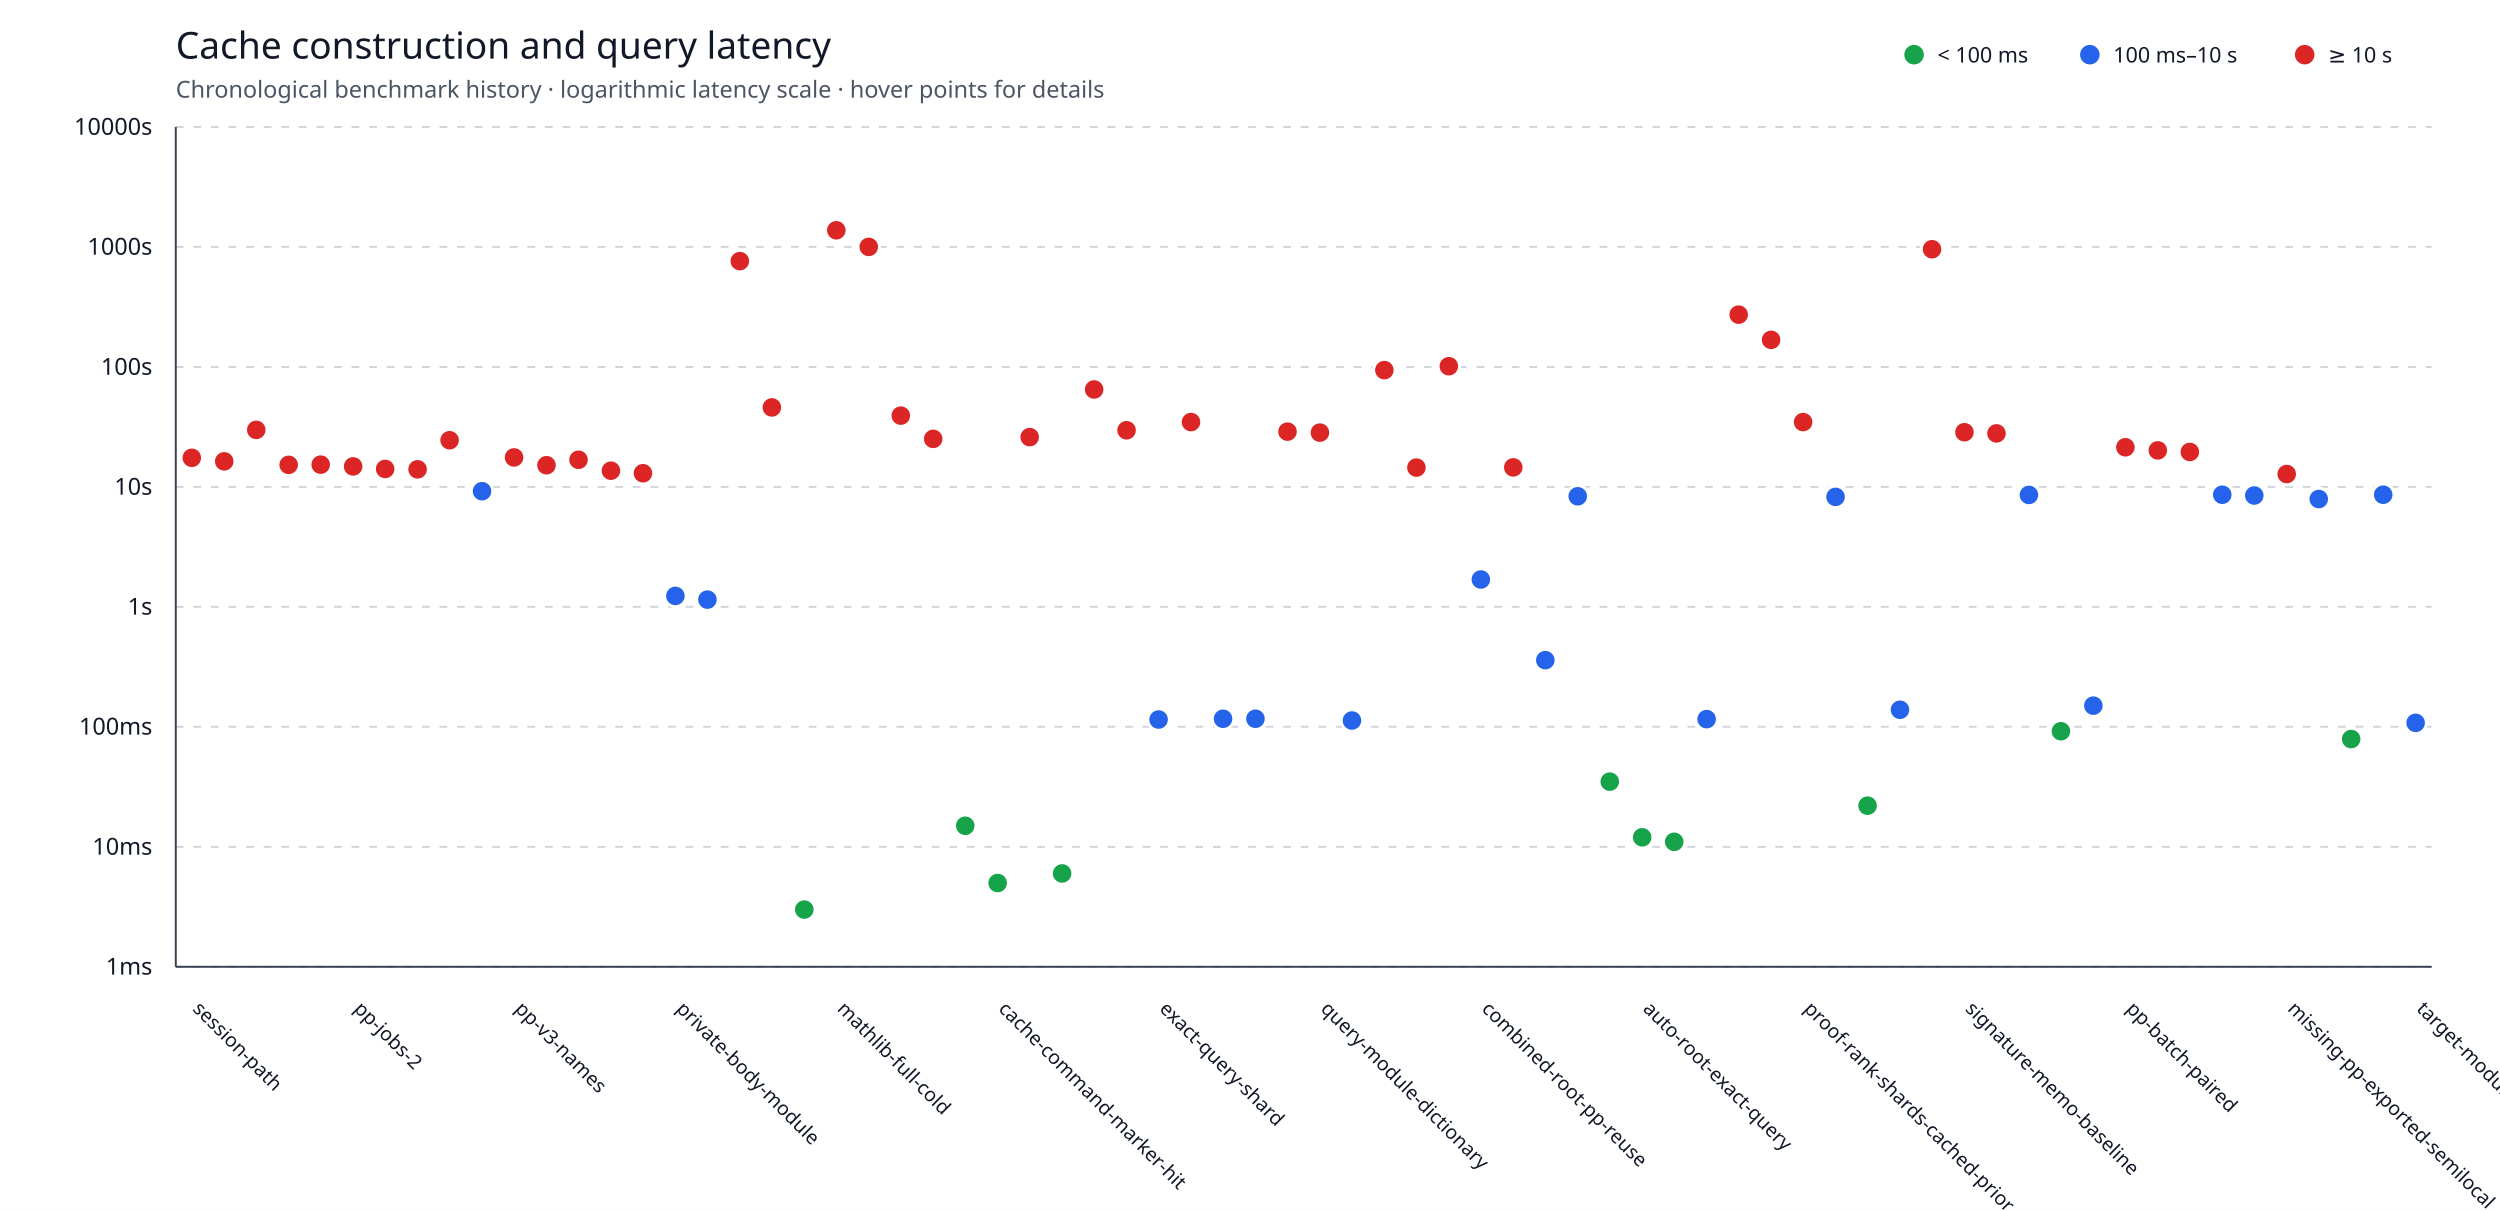
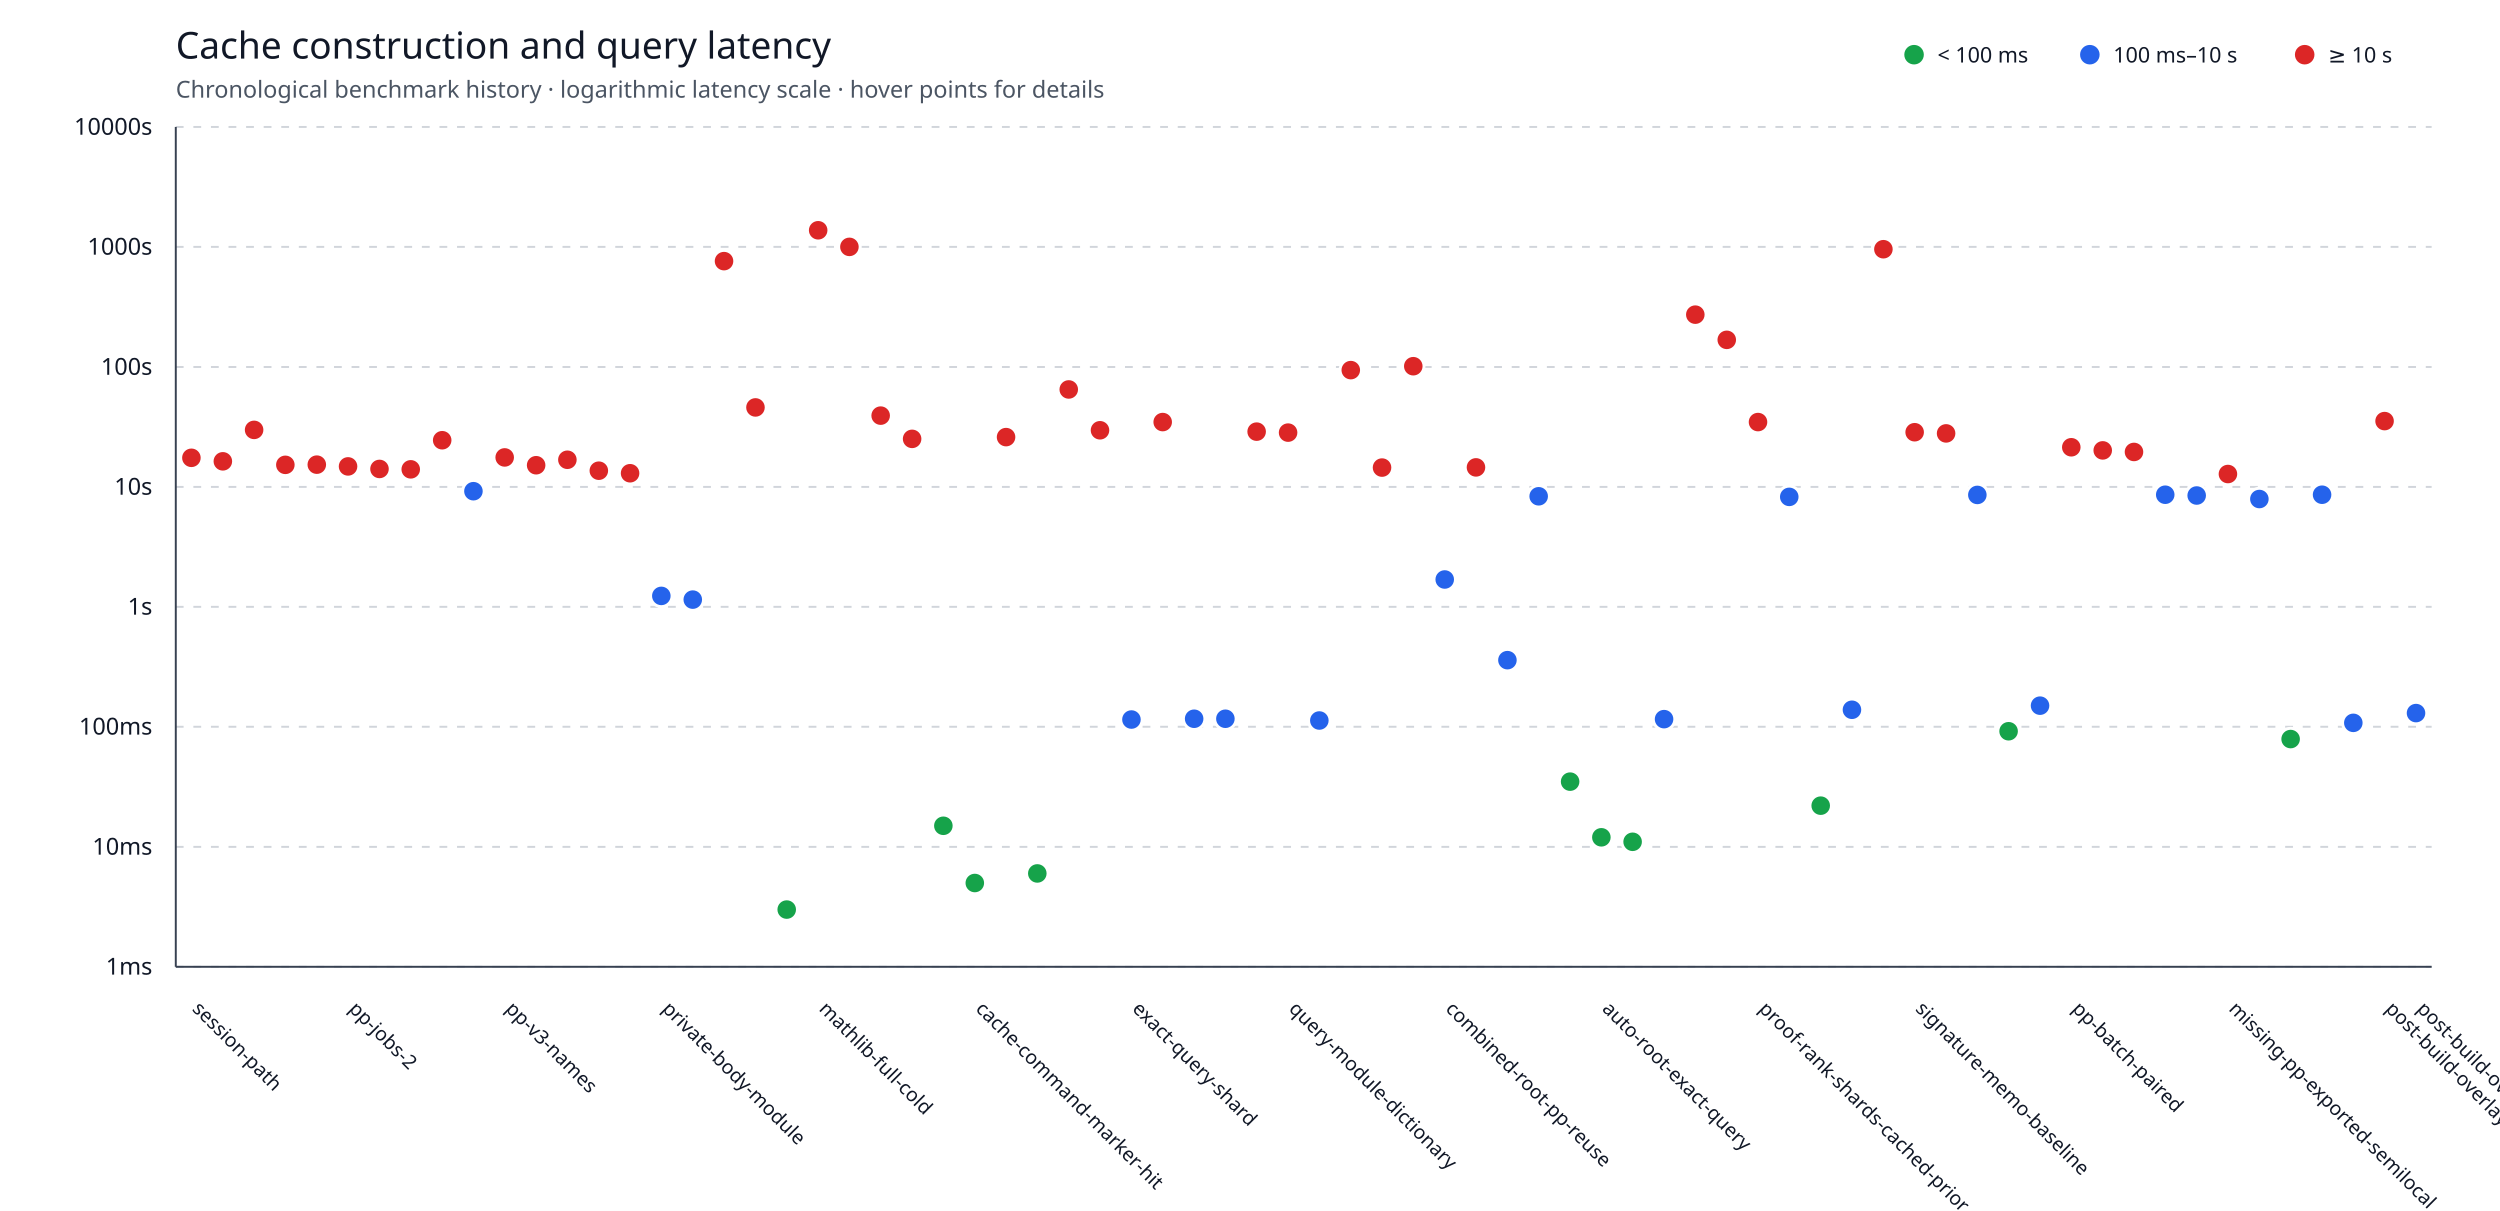
<svg xmlns="http://www.w3.org/2000/svg" width="1280" height="620">
  <rect width="100%" height="100%" fill="white" />
  <g font-family="sans-serif" fill="#111827">
    <text x="90" y="30" font-size="19">Cache construction and query latency</text>
    <text x="90" y="50" font-size="12" fill="#4b5563">Chronological benchmark history · logarithmic latency scale · hover points for details</text>
    <line x1="90" y1="495.0" x2="1245" y2="495.0" stroke="#d1d5db" stroke-dasharray="4 5" />
    <text x="78" y="499.0" text-anchor="end" font-size="12">1ms</text>
    <line x1="90" y1="433.6" x2="1245" y2="433.6" stroke="#d1d5db" stroke-dasharray="4 5" />
    <text x="78" y="437.6" text-anchor="end" font-size="12">10ms</text>
    <line x1="90" y1="372.1" x2="1245" y2="372.1" stroke="#d1d5db" stroke-dasharray="4 5" />
    <text x="78" y="376.1" text-anchor="end" font-size="12">100ms</text>
    <line x1="90" y1="310.7" x2="1245" y2="310.7" stroke="#d1d5db" stroke-dasharray="4 5" />
    <text x="78" y="314.7" text-anchor="end" font-size="12">1s</text>
    <line x1="90" y1="249.3" x2="1245" y2="249.3" stroke="#d1d5db" stroke-dasharray="4 5" />
    <text x="78" y="253.3" text-anchor="end" font-size="12">10s</text>
    <line x1="90" y1="187.9" x2="1245" y2="187.9" stroke="#d1d5db" stroke-dasharray="4 5" />
    <text x="78" y="191.9" text-anchor="end" font-size="12">100s</text>
    <line x1="90" y1="126.4" x2="1245" y2="126.4" stroke="#d1d5db" stroke-dasharray="4 5" />
    <text x="78" y="130.4" text-anchor="end" font-size="12">1000s</text>
    <line x1="90" y1="65.0" x2="1245" y2="65.0" stroke="#d1d5db" stroke-dasharray="4 5" />
    <text x="78" y="69.0" text-anchor="end" font-size="12">10000s</text>
    <line x1="90" y1="495" x2="1245" y2="495" stroke="#374151" />
    <line x1="90" y1="65" x2="90" y2="495" stroke="#374151" />
-     <circle cx="98.2" cy="234.4" r="5.5" fill="#dc2626" stroke="white" stroke-width="1.5" />
-     <circle cx="114.8" cy="236.2" r="5.5" fill="#dc2626" stroke="white" stroke-width="1.5" />
-     <circle cx="131.2" cy="220.1" r="5.5" fill="#dc2626" stroke="white" stroke-width="1.5" />
-     <circle cx="147.8" cy="238.0" r="5.5" fill="#dc2626" stroke="white" stroke-width="1.5" />
-     <circle cx="164.2" cy="237.9" r="5.5" fill="#dc2626" stroke="white" stroke-width="1.5" />
-     <circle cx="180.8" cy="238.8" r="5.5" fill="#dc2626" stroke="white" stroke-width="1.5" />
-     <circle cx="197.2" cy="240.1" r="5.5" fill="#dc2626" stroke="white" stroke-width="1.5" />
-     <circle cx="213.8" cy="240.3" r="5.5" fill="#dc2626" stroke="white" stroke-width="1.5" />
-     <circle cx="230.2" cy="225.4" r="5.5" fill="#dc2626" stroke="white" stroke-width="1.5" />
-     <circle cx="246.8" cy="251.5" r="5.5" fill="#2563eb" stroke="white" stroke-width="1.5" />
-     <circle cx="263.2" cy="234.2" r="5.5" fill="#dc2626" stroke="white" stroke-width="1.5" />
-     <circle cx="279.8" cy="238.2" r="5.5" fill="#dc2626" stroke="white" stroke-width="1.5" />
-     <circle cx="296.2" cy="235.4" r="5.5" fill="#dc2626" stroke="white" stroke-width="1.5" />
-     <circle cx="312.8" cy="241.0" r="5.5" fill="#dc2626" stroke="white" stroke-width="1.5" />
-     <circle cx="329.2" cy="242.3" r="5.5" fill="#dc2626" stroke="white" stroke-width="1.5" />
-     <circle cx="345.8" cy="305.1" r="5.5" fill="#2563eb" stroke="white" stroke-width="1.5" />
-     <circle cx="362.2" cy="307.0" r="5.5" fill="#2563eb" stroke="white" stroke-width="1.5" />
-     <circle cx="378.8" cy="133.7" r="5.5" fill="#dc2626" stroke="white" stroke-width="1.5" />
-     <circle cx="395.2" cy="208.6" r="5.5" fill="#dc2626" stroke="white" stroke-width="1.5" />
-     <circle cx="411.8" cy="465.7" r="5.5" fill="#16a34a" stroke="white" stroke-width="1.5" />
-     <circle cx="428.2" cy="117.9" r="5.5" fill="#dc2626" stroke="white" stroke-width="1.5" />
-     <circle cx="444.8" cy="126.4" r="5.5" fill="#dc2626" stroke="white" stroke-width="1.5" />
-     <circle cx="461.2" cy="212.8" r="5.5" fill="#dc2626" stroke="white" stroke-width="1.5" />
-     <circle cx="477.8" cy="224.7" r="5.5" fill="#dc2626" stroke="white" stroke-width="1.5" />
-     <circle cx="494.2" cy="422.8" r="5.5" fill="#16a34a" stroke="white" stroke-width="1.5" />
-     <circle cx="510.8" cy="452.1" r="5.5" fill="#16a34a" stroke="white" stroke-width="1.5" />
-     <circle cx="527.2" cy="223.8" r="5.5" fill="#dc2626" stroke="white" stroke-width="1.5" />
-     <circle cx="543.8" cy="447.2" r="5.5" fill="#16a34a" stroke="white" stroke-width="1.5" />
-     <circle cx="560.2" cy="199.4" r="5.5" fill="#dc2626" stroke="white" stroke-width="1.5" />
-     <circle cx="576.8" cy="220.3" r="5.5" fill="#dc2626" stroke="white" stroke-width="1.5" />
-     <circle cx="593.2" cy="368.4" r="5.5" fill="#2563eb" stroke="white" stroke-width="1.5" />
-     <circle cx="609.8" cy="216.1" r="5.5" fill="#dc2626" stroke="white" stroke-width="1.5" />
-     <circle cx="626.2" cy="368.0" r="5.5" fill="#2563eb" stroke="white" stroke-width="1.5" />
-     <circle cx="642.8" cy="368.0" r="5.5" fill="#2563eb" stroke="white" stroke-width="1.5" />
-     <circle cx="659.2" cy="221.0" r="5.5" fill="#dc2626" stroke="white" stroke-width="1.5" />
-     <circle cx="675.8" cy="221.5" r="5.5" fill="#dc2626" stroke="white" stroke-width="1.5" />
-     <circle cx="692.2" cy="368.9" r="5.5" fill="#2563eb" stroke="white" stroke-width="1.5" />
-     <circle cx="708.8" cy="189.5" r="5.5" fill="#dc2626" stroke="white" stroke-width="1.5" />
-     <circle cx="725.2" cy="239.4" r="5.5" fill="#dc2626" stroke="white" stroke-width="1.5" />
-     <circle cx="741.8" cy="187.5" r="5.5" fill="#dc2626" stroke="white" stroke-width="1.5" />
-     <circle cx="758.2" cy="296.7" r="5.5" fill="#2563eb" stroke="white" stroke-width="1.5" />
-     <circle cx="774.8" cy="239.3" r="5.5" fill="#dc2626" stroke="white" stroke-width="1.5" />
-     <circle cx="791.2" cy="338.0" r="5.5" fill="#2563eb" stroke="white" stroke-width="1.5" />
-     <circle cx="807.8" cy="254.1" r="5.5" fill="#2563eb" stroke="white" stroke-width="1.5" />
-     <circle cx="824.2" cy="400.2" r="5.5" fill="#16a34a" stroke="white" stroke-width="1.5" />
-     <circle cx="840.8" cy="428.7" r="5.5" fill="#16a34a" stroke="white" stroke-width="1.5" />
-     <circle cx="857.2" cy="431.0" r="5.5" fill="#16a34a" stroke="white" stroke-width="1.5" />
-     <circle cx="873.8" cy="368.2" r="5.5" fill="#2563eb" stroke="white" stroke-width="1.5" />
-     <circle cx="890.2" cy="161.1" r="5.5" fill="#dc2626" stroke="white" stroke-width="1.5" />
-     <circle cx="906.8" cy="174.0" r="5.5" fill="#dc2626" stroke="white" stroke-width="1.5" />
-     <circle cx="923.2" cy="216.1" r="5.5" fill="#dc2626" stroke="white" stroke-width="1.5" />
-     <circle cx="939.8" cy="254.4" r="5.5" fill="#2563eb" stroke="white" stroke-width="1.5" />
-     <circle cx="956.2" cy="412.5" r="5.5" fill="#16a34a" stroke="white" stroke-width="1.5" />
-     <circle cx="972.8" cy="363.4" r="5.5" fill="#2563eb" stroke="white" stroke-width="1.5" />
-     <circle cx="989.2" cy="127.6" r="5.5" fill="#dc2626" stroke="white" stroke-width="1.5" />
-     <circle cx="1005.8" cy="221.3" r="5.5" fill="#dc2626" stroke="white" stroke-width="1.5" />
-     <circle cx="1022.2" cy="221.9" r="5.5" fill="#dc2626" stroke="white" stroke-width="1.5" />
-     <circle cx="1038.8" cy="253.4" r="5.5" fill="#2563eb" stroke="white" stroke-width="1.5" />
-     <circle cx="1055.2" cy="374.4" r="5.5" fill="#16a34a" stroke="white" stroke-width="1.5" />
-     <circle cx="1071.8" cy="361.3" r="5.5" fill="#2563eb" stroke="white" stroke-width="1.5" />
-     <circle cx="1088.2" cy="229.0" r="5.5" fill="#dc2626" stroke="white" stroke-width="1.5" />
-     <circle cx="1104.8" cy="230.6" r="5.5" fill="#dc2626" stroke="white" stroke-width="1.5" />
-     <circle cx="1121.2" cy="231.4" r="5.5" fill="#dc2626" stroke="white" stroke-width="1.5" />
-     <circle cx="1137.8" cy="253.3" r="5.5" fill="#2563eb" stroke="white" stroke-width="1.5" />
-     <circle cx="1154.2" cy="253.7" r="5.5" fill="#2563eb" stroke="white" stroke-width="1.5" />
-     <circle cx="1170.8" cy="242.7" r="5.5" fill="#dc2626" stroke="white" stroke-width="1.5" />
-     <circle cx="1187.2" cy="255.5" r="5.5" fill="#2563eb" stroke="white" stroke-width="1.5" />
-     <circle cx="1203.8" cy="378.4" r="5.5" fill="#16a34a" stroke="white" stroke-width="1.5" />
-     <circle cx="1220.2" cy="253.3" r="5.5" fill="#2563eb" stroke="white" stroke-width="1.5" />
-     <circle cx="1236.8" cy="370.1" r="5.5" fill="#2563eb" stroke="white" stroke-width="1.5" />
-     <text x="98.2" y="517" transform="rotate(45 98.2 517)" text-anchor="start" font-size="10">session-path</text>
-     <text x="180.8" y="517" transform="rotate(45 180.8 517)" text-anchor="start" font-size="10">pp-jobs-2</text>
-     <text x="263.2" y="517" transform="rotate(45 263.2 517)" text-anchor="start" font-size="10">pp-v3-names</text>
-     <text x="345.8" y="517" transform="rotate(45 345.8 517)" text-anchor="start" font-size="10">private-body-module</text>
-     <text x="428.2" y="517" transform="rotate(45 428.2 517)" text-anchor="start" font-size="10">mathlib-full-cold</text>
-     <text x="510.8" y="517" transform="rotate(45 510.8 517)" text-anchor="start" font-size="10">cache-command-marker-hit</text>
-     <text x="593.2" y="517" transform="rotate(45 593.2 517)" text-anchor="start" font-size="10">exact-query-shard</text>
-     <text x="675.8" y="517" transform="rotate(45 675.8 517)" text-anchor="start" font-size="10">query-module-dictionary</text>
-     <text x="758.2" y="517" transform="rotate(45 758.2 517)" text-anchor="start" font-size="10">combined-root-pp-reuse</text>
-     <text x="840.8" y="517" transform="rotate(45 840.8 517)" text-anchor="start" font-size="10">auto-root-exact-query</text>
-     <text x="923.2" y="517" transform="rotate(45 923.2 517)" text-anchor="start" font-size="10">proof-rank-shards-cached-prior</text>
-     <text x="1005.8" y="517" transform="rotate(45 1005.8 517)" text-anchor="start" font-size="10">signature-memo-baseline</text>
-     <text x="1088.2" y="517" transform="rotate(45 1088.2 517)" text-anchor="start" font-size="10">pp-batch-paired</text>
-     <text x="1170.8" y="517" transform="rotate(45 1170.8 517)" text-anchor="start" font-size="10">missing-pp-exported-semilocal</text>
-     <text x="1236.8" y="517" transform="rotate(45 1236.8 517)" text-anchor="start" font-size="10">target-module-chain-complete</text>
+     <circle cx="98.0" cy="234.4" r="5.5" fill="#dc2626" stroke="white" stroke-width="1.5" />
+     <circle cx="114.1" cy="236.2" r="5.5" fill="#dc2626" stroke="white" stroke-width="1.5" />
+     <circle cx="130.1" cy="220.1" r="5.5" fill="#dc2626" stroke="white" stroke-width="1.5" />
+     <circle cx="146.1" cy="238.0" r="5.5" fill="#dc2626" stroke="white" stroke-width="1.5" />
+     <circle cx="162.2" cy="237.9" r="5.5" fill="#dc2626" stroke="white" stroke-width="1.5" />
+     <circle cx="178.2" cy="238.8" r="5.5" fill="#dc2626" stroke="white" stroke-width="1.5" />
+     <circle cx="194.3" cy="240.1" r="5.5" fill="#dc2626" stroke="white" stroke-width="1.5" />
+     <circle cx="210.3" cy="240.3" r="5.5" fill="#dc2626" stroke="white" stroke-width="1.5" />
+     <circle cx="226.4" cy="225.4" r="5.5" fill="#dc2626" stroke="white" stroke-width="1.5" />
+     <circle cx="242.4" cy="251.5" r="5.5" fill="#2563eb" stroke="white" stroke-width="1.5" />
+     <circle cx="258.4" cy="234.2" r="5.5" fill="#dc2626" stroke="white" stroke-width="1.5" />
+     <circle cx="274.5" cy="238.2" r="5.5" fill="#dc2626" stroke="white" stroke-width="1.5" />
+     <circle cx="290.5" cy="235.4" r="5.5" fill="#dc2626" stroke="white" stroke-width="1.5" />
+     <circle cx="306.6" cy="241.0" r="5.5" fill="#dc2626" stroke="white" stroke-width="1.5" />
+     <circle cx="322.6" cy="242.3" r="5.5" fill="#dc2626" stroke="white" stroke-width="1.5" />
+     <circle cx="338.6" cy="305.1" r="5.5" fill="#2563eb" stroke="white" stroke-width="1.5" />
+     <circle cx="354.7" cy="307.0" r="5.5" fill="#2563eb" stroke="white" stroke-width="1.5" />
+     <circle cx="370.7" cy="133.7" r="5.5" fill="#dc2626" stroke="white" stroke-width="1.5" />
+     <circle cx="386.8" cy="208.6" r="5.5" fill="#dc2626" stroke="white" stroke-width="1.5" />
+     <circle cx="402.8" cy="465.7" r="5.5" fill="#16a34a" stroke="white" stroke-width="1.5" />
+     <circle cx="418.9" cy="117.9" r="5.5" fill="#dc2626" stroke="white" stroke-width="1.5" />
+     <circle cx="434.9" cy="126.4" r="5.5" fill="#dc2626" stroke="white" stroke-width="1.5" />
+     <circle cx="450.9" cy="212.8" r="5.5" fill="#dc2626" stroke="white" stroke-width="1.5" />
+     <circle cx="467.0" cy="224.7" r="5.5" fill="#dc2626" stroke="white" stroke-width="1.5" />
+     <circle cx="483.0" cy="422.8" r="5.5" fill="#16a34a" stroke="white" stroke-width="1.5" />
+     <circle cx="499.1" cy="452.1" r="5.5" fill="#16a34a" stroke="white" stroke-width="1.5" />
+     <circle cx="515.1" cy="223.8" r="5.5" fill="#dc2626" stroke="white" stroke-width="1.5" />
+     <circle cx="531.1" cy="447.2" r="5.5" fill="#16a34a" stroke="white" stroke-width="1.5" />
+     <circle cx="547.2" cy="199.4" r="5.5" fill="#dc2626" stroke="white" stroke-width="1.5" />
+     <circle cx="563.2" cy="220.3" r="5.5" fill="#dc2626" stroke="white" stroke-width="1.5" />
+     <circle cx="579.3" cy="368.4" r="5.5" fill="#2563eb" stroke="white" stroke-width="1.5" />
+     <circle cx="595.3" cy="216.1" r="5.5" fill="#dc2626" stroke="white" stroke-width="1.5" />
+     <circle cx="611.4" cy="368.0" r="5.5" fill="#2563eb" stroke="white" stroke-width="1.5" />
+     <circle cx="627.4" cy="368.0" r="5.5" fill="#2563eb" stroke="white" stroke-width="1.5" />
+     <circle cx="643.4" cy="221.0" r="5.5" fill="#dc2626" stroke="white" stroke-width="1.5" />
+     <circle cx="659.5" cy="221.5" r="5.5" fill="#dc2626" stroke="white" stroke-width="1.5" />
+     <circle cx="675.5" cy="368.9" r="5.5" fill="#2563eb" stroke="white" stroke-width="1.5" />
+     <circle cx="691.6" cy="189.5" r="5.5" fill="#dc2626" stroke="white" stroke-width="1.5" />
+     <circle cx="707.6" cy="239.4" r="5.5" fill="#dc2626" stroke="white" stroke-width="1.5" />
+     <circle cx="723.6" cy="187.5" r="5.5" fill="#dc2626" stroke="white" stroke-width="1.5" />
+     <circle cx="739.7" cy="296.7" r="5.5" fill="#2563eb" stroke="white" stroke-width="1.5" />
+     <circle cx="755.7" cy="239.3" r="5.5" fill="#dc2626" stroke="white" stroke-width="1.5" />
+     <circle cx="771.8" cy="338.0" r="5.5" fill="#2563eb" stroke="white" stroke-width="1.5" />
+     <circle cx="787.8" cy="254.1" r="5.5" fill="#2563eb" stroke="white" stroke-width="1.5" />
+     <circle cx="803.9" cy="400.2" r="5.5" fill="#16a34a" stroke="white" stroke-width="1.5" />
+     <circle cx="819.9" cy="428.7" r="5.5" fill="#16a34a" stroke="white" stroke-width="1.5" />
+     <circle cx="835.9" cy="431.0" r="5.5" fill="#16a34a" stroke="white" stroke-width="1.5" />
+     <circle cx="852.0" cy="368.2" r="5.5" fill="#2563eb" stroke="white" stroke-width="1.5" />
+     <circle cx="868.0" cy="161.1" r="5.5" fill="#dc2626" stroke="white" stroke-width="1.5" />
+     <circle cx="884.1" cy="174.0" r="5.5" fill="#dc2626" stroke="white" stroke-width="1.5" />
+     <circle cx="900.1" cy="216.1" r="5.5" fill="#dc2626" stroke="white" stroke-width="1.5" />
+     <circle cx="916.1" cy="254.4" r="5.5" fill="#2563eb" stroke="white" stroke-width="1.5" />
+     <circle cx="932.2" cy="412.5" r="5.5" fill="#16a34a" stroke="white" stroke-width="1.5" />
+     <circle cx="948.2" cy="363.4" r="5.5" fill="#2563eb" stroke="white" stroke-width="1.5" />
+     <circle cx="964.3" cy="127.6" r="5.5" fill="#dc2626" stroke="white" stroke-width="1.5" />
+     <circle cx="980.3" cy="221.3" r="5.5" fill="#dc2626" stroke="white" stroke-width="1.5" />
+     <circle cx="996.4" cy="221.9" r="5.5" fill="#dc2626" stroke="white" stroke-width="1.5" />
+     <circle cx="1012.4" cy="253.4" r="5.5" fill="#2563eb" stroke="white" stroke-width="1.5" />
+     <circle cx="1028.4" cy="374.4" r="5.5" fill="#16a34a" stroke="white" stroke-width="1.5" />
+     <circle cx="1044.5" cy="361.3" r="5.5" fill="#2563eb" stroke="white" stroke-width="1.5" />
+     <circle cx="1060.5" cy="229.0" r="5.5" fill="#dc2626" stroke="white" stroke-width="1.5" />
+     <circle cx="1076.6" cy="230.6" r="5.5" fill="#dc2626" stroke="white" stroke-width="1.5" />
+     <circle cx="1092.6" cy="231.4" r="5.5" fill="#dc2626" stroke="white" stroke-width="1.5" />
+     <circle cx="1108.6" cy="253.3" r="5.5" fill="#2563eb" stroke="white" stroke-width="1.5" />
+     <circle cx="1124.7" cy="253.7" r="5.5" fill="#2563eb" stroke="white" stroke-width="1.5" />
+     <circle cx="1140.7" cy="242.7" r="5.5" fill="#dc2626" stroke="white" stroke-width="1.5" />
+     <circle cx="1156.8" cy="255.5" r="5.5" fill="#2563eb" stroke="white" stroke-width="1.5" />
+     <circle cx="1172.8" cy="378.4" r="5.5" fill="#16a34a" stroke="white" stroke-width="1.5" />
+     <circle cx="1188.9" cy="253.3" r="5.5" fill="#2563eb" stroke="white" stroke-width="1.5" />
+     <circle cx="1204.9" cy="370.1" r="5.5" fill="#2563eb" stroke="white" stroke-width="1.5" />
+     <circle cx="1220.9" cy="215.6" r="5.5" fill="#dc2626" stroke="white" stroke-width="1.5" />
+     <circle cx="1237.0" cy="365.1" r="5.5" fill="#2563eb" stroke="white" stroke-width="1.5" />
+     <text x="98.0" y="517" transform="rotate(45 98.0 517)" text-anchor="start" font-size="10">session-path</text>
+     <text x="178.2" y="517" transform="rotate(45 178.2 517)" text-anchor="start" font-size="10">pp-jobs-2</text>
+     <text x="258.4" y="517" transform="rotate(45 258.4 517)" text-anchor="start" font-size="10">pp-v3-names</text>
+     <text x="338.6" y="517" transform="rotate(45 338.6 517)" text-anchor="start" font-size="10">private-body-module</text>
+     <text x="418.9" y="517" transform="rotate(45 418.9 517)" text-anchor="start" font-size="10">mathlib-full-cold</text>
+     <text x="499.1" y="517" transform="rotate(45 499.1 517)" text-anchor="start" font-size="10">cache-command-marker-hit</text>
+     <text x="579.3" y="517" transform="rotate(45 579.3 517)" text-anchor="start" font-size="10">exact-query-shard</text>
+     <text x="659.5" y="517" transform="rotate(45 659.5 517)" text-anchor="start" font-size="10">query-module-dictionary</text>
+     <text x="739.7" y="517" transform="rotate(45 739.7 517)" text-anchor="start" font-size="10">combined-root-pp-reuse</text>
+     <text x="819.9" y="517" transform="rotate(45 819.9 517)" text-anchor="start" font-size="10">auto-root-exact-query</text>
+     <text x="900.1" y="517" transform="rotate(45 900.1 517)" text-anchor="start" font-size="10">proof-rank-shards-cached-prior</text>
+     <text x="980.3" y="517" transform="rotate(45 980.3 517)" text-anchor="start" font-size="10">signature-memo-baseline</text>
+     <text x="1060.5" y="517" transform="rotate(45 1060.5 517)" text-anchor="start" font-size="10">pp-batch-paired</text>
+     <text x="1140.7" y="517" transform="rotate(45 1140.7 517)" text-anchor="start" font-size="10">missing-pp-exported-semilocal</text>
+     <text x="1220.9" y="517" transform="rotate(45 1220.9 517)" text-anchor="start" font-size="10">post-build-overlay-fallback</text>
+     <text x="1237.0" y="517" transform="rotate(45 1237.0 517)" text-anchor="start" font-size="10">post-build-overlay-recovery</text>
    <circle cx="980" cy="28" r="5" fill="#16a34a" />
    <text x="992" y="32" font-size="11">&lt; 100 ms</text>
    <circle cx="1070" cy="28" r="5" fill="#2563eb" />
    <text x="1082" y="32" font-size="11">100 ms–10 s</text>
    <circle cx="1180" cy="28" r="5" fill="#dc2626" />
    <text x="1192" y="32" font-size="11">≥ 10 s</text>
  </g>
</svg>
